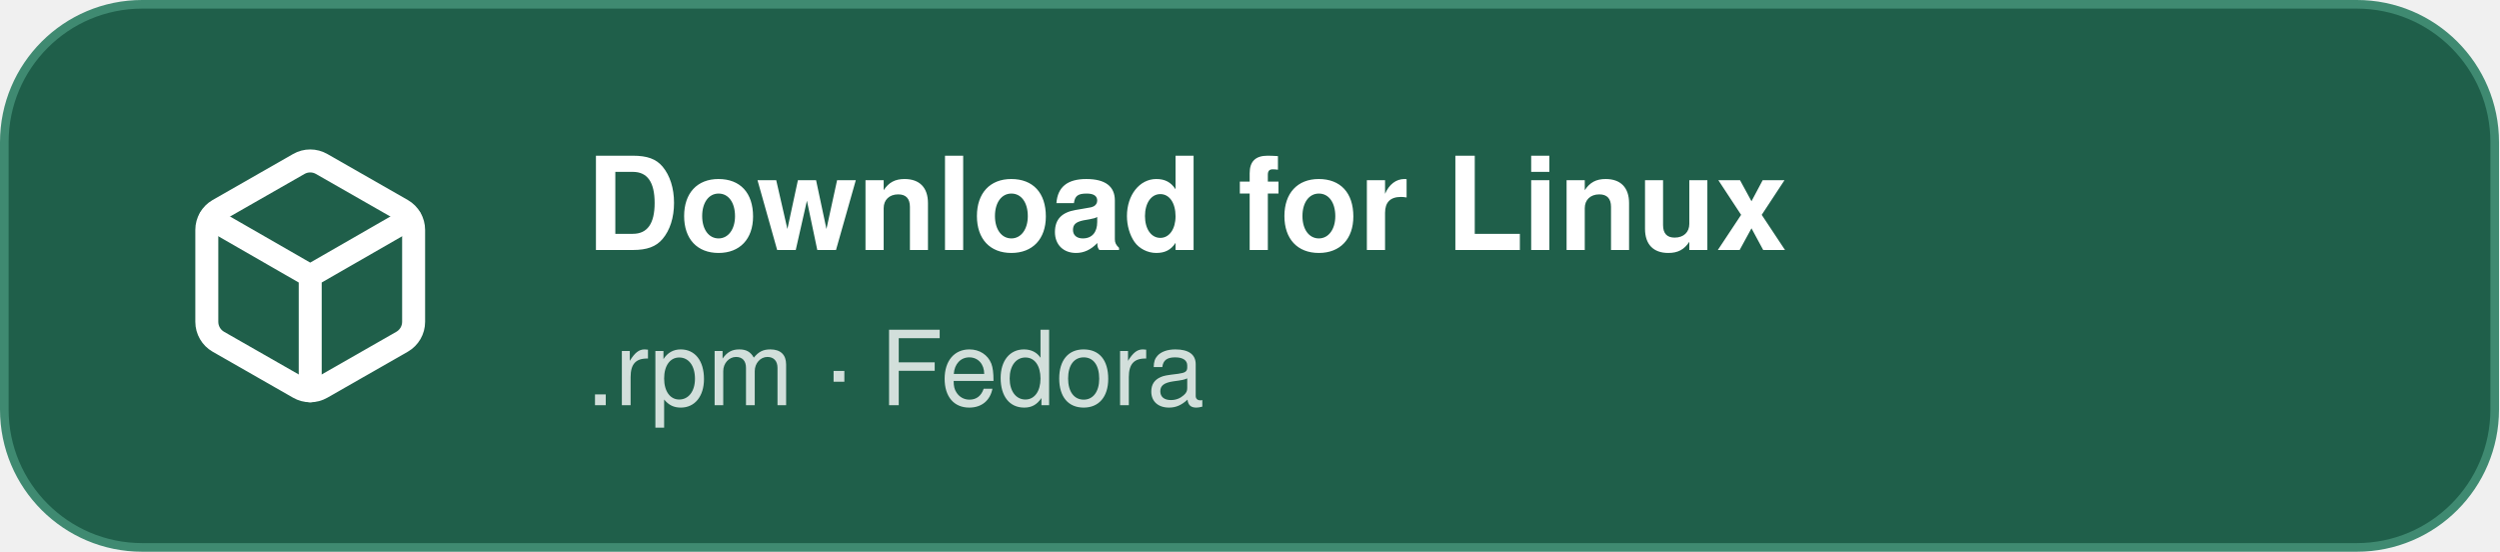
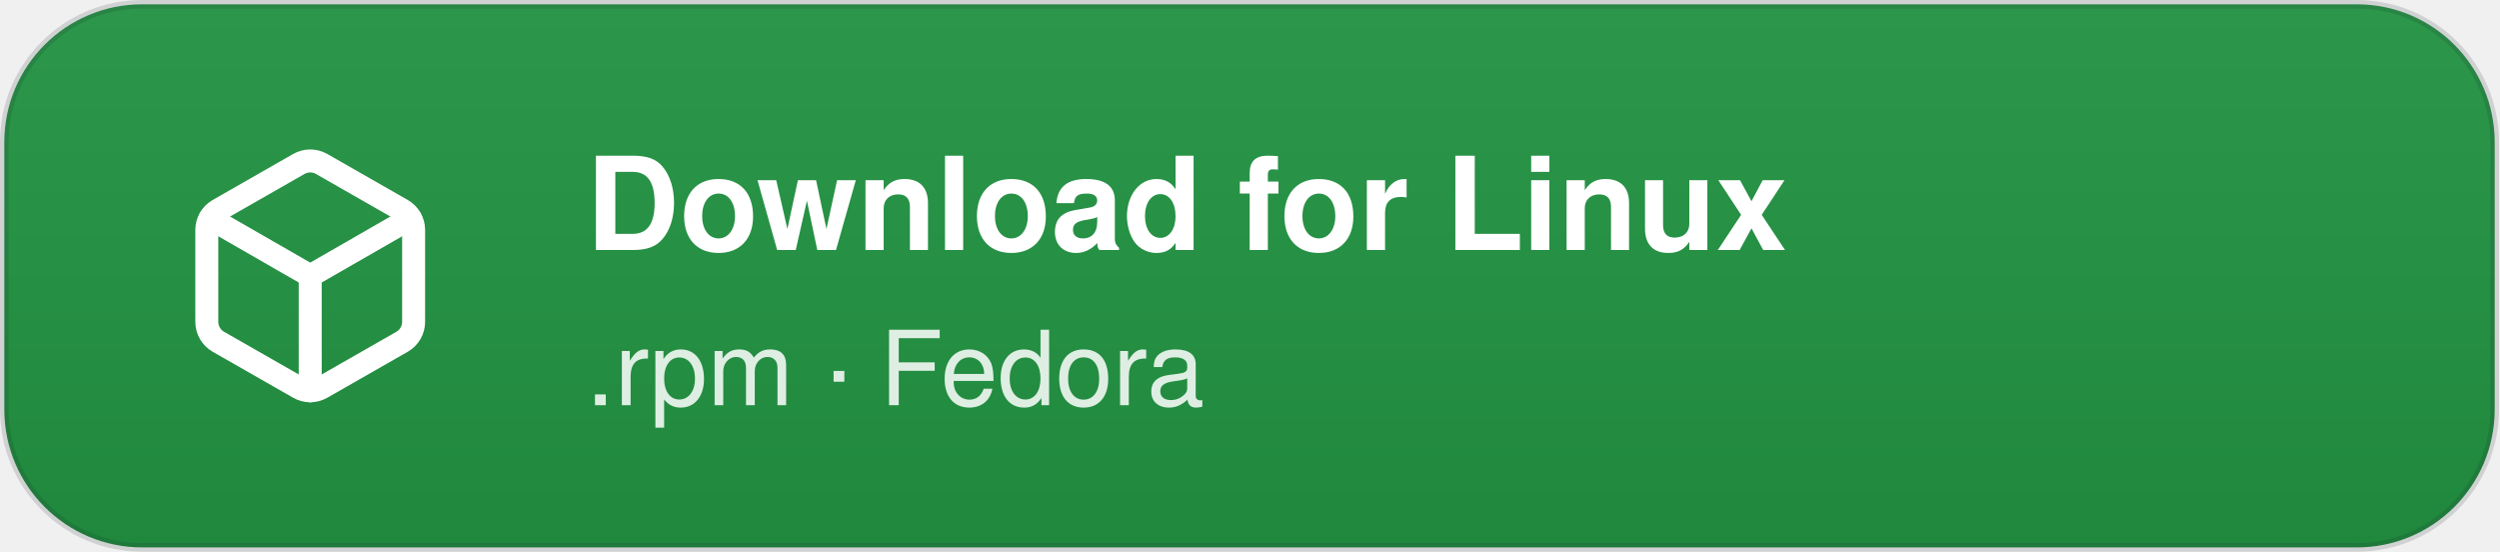
<svg xmlns="http://www.w3.org/2000/svg" width="290" height="64" viewBox="0 0 290 64" role="img" aria-label="Download for Linux">
-   <rect x="0.5" y="0.5" width="289" height="63" rx="16" fill="#1f5f4a" stroke="#3f8a71" stroke-width="1" />
+   <defs>
+     <linearGradient id="g-linux-rpm" x1="0" y1="0" x2="0" y2="1">
+       <stop offset="0" stop-color="#2c974b" />
+       <stop offset="1" stop-color="#1f883d" />
+     </linearGradient>
+   </defs>
+   <rect x="0.5" y="0.5" width="289" height="63" rx="16" fill="url(#g-linux-rpm)" stroke="#1f2328" stroke-opacity="0.15" stroke-width="1" />
  <g transform="translate(20 16) scale(1.3333)" fill="#ffffff" stroke="none">
    <g fill="none" stroke="#ffffff" stroke-width="2" stroke-linecap="round" stroke-linejoin="round">
      <path d="M11 21.73a2 2 0 0 0 2 0l7-4A2 2 0 0 0 21 16V8a2 2 0 0 0-1-1.73l-7-4a2 2 0 0 0-2 0l-7 4A2 2 0 0 0 3 8v8a2 2 0 0 0 1 1.73z" />
      <path d="M3.3 7L12 12l8.7-5M12 22V12" />
    </g>
  </g>
  <text x="68" y="29" font-family="Segoe UI, Helvetica, Arial, sans-serif" font-size="15" font-weight="700" fill="#ffffff">Download for Linux</text>
-   <text x="68" y="47" font-family="Segoe UI, Helvetica, Arial, sans-serif" font-size="12" fill="#ffffff" fill-opacity="0.8">.rpm · Fedora</text>
+   <text x="68" y="47" font-family="Segoe UI, Helvetica, Arial, sans-serif" font-size="12" fill="#ffffff" fill-opacity="0.85">.rpm · Fedora</text>
</svg>
